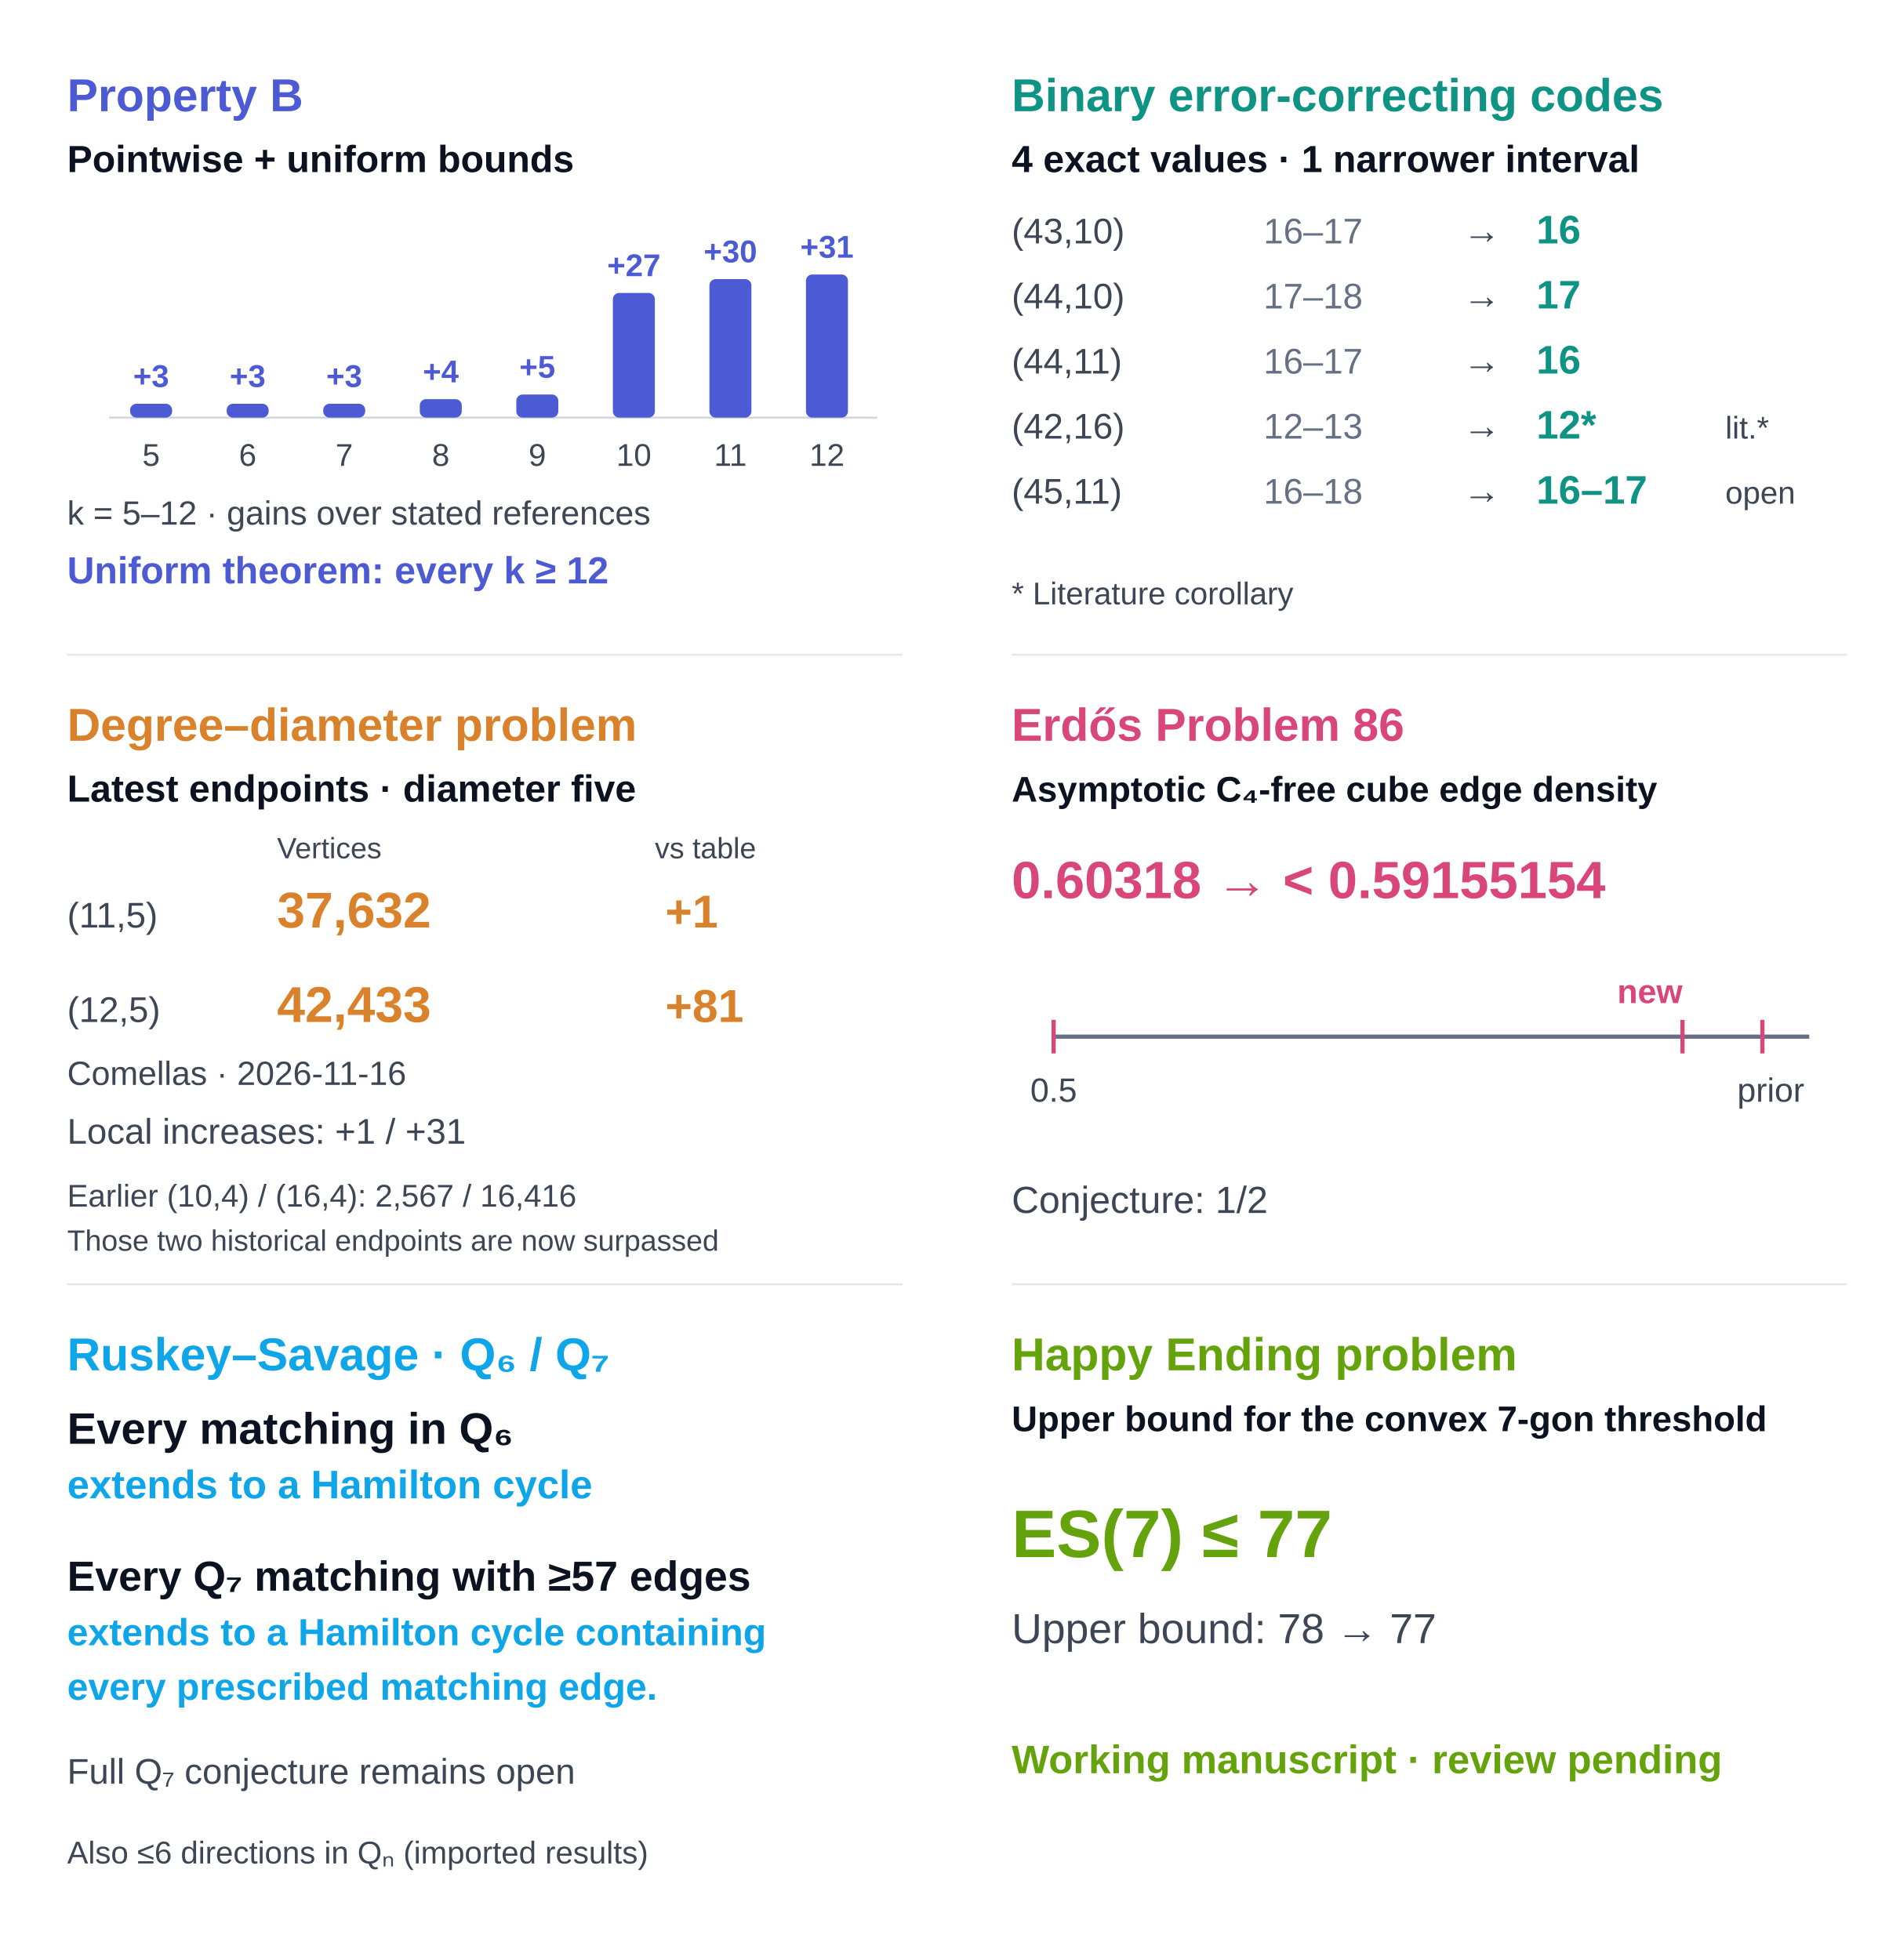
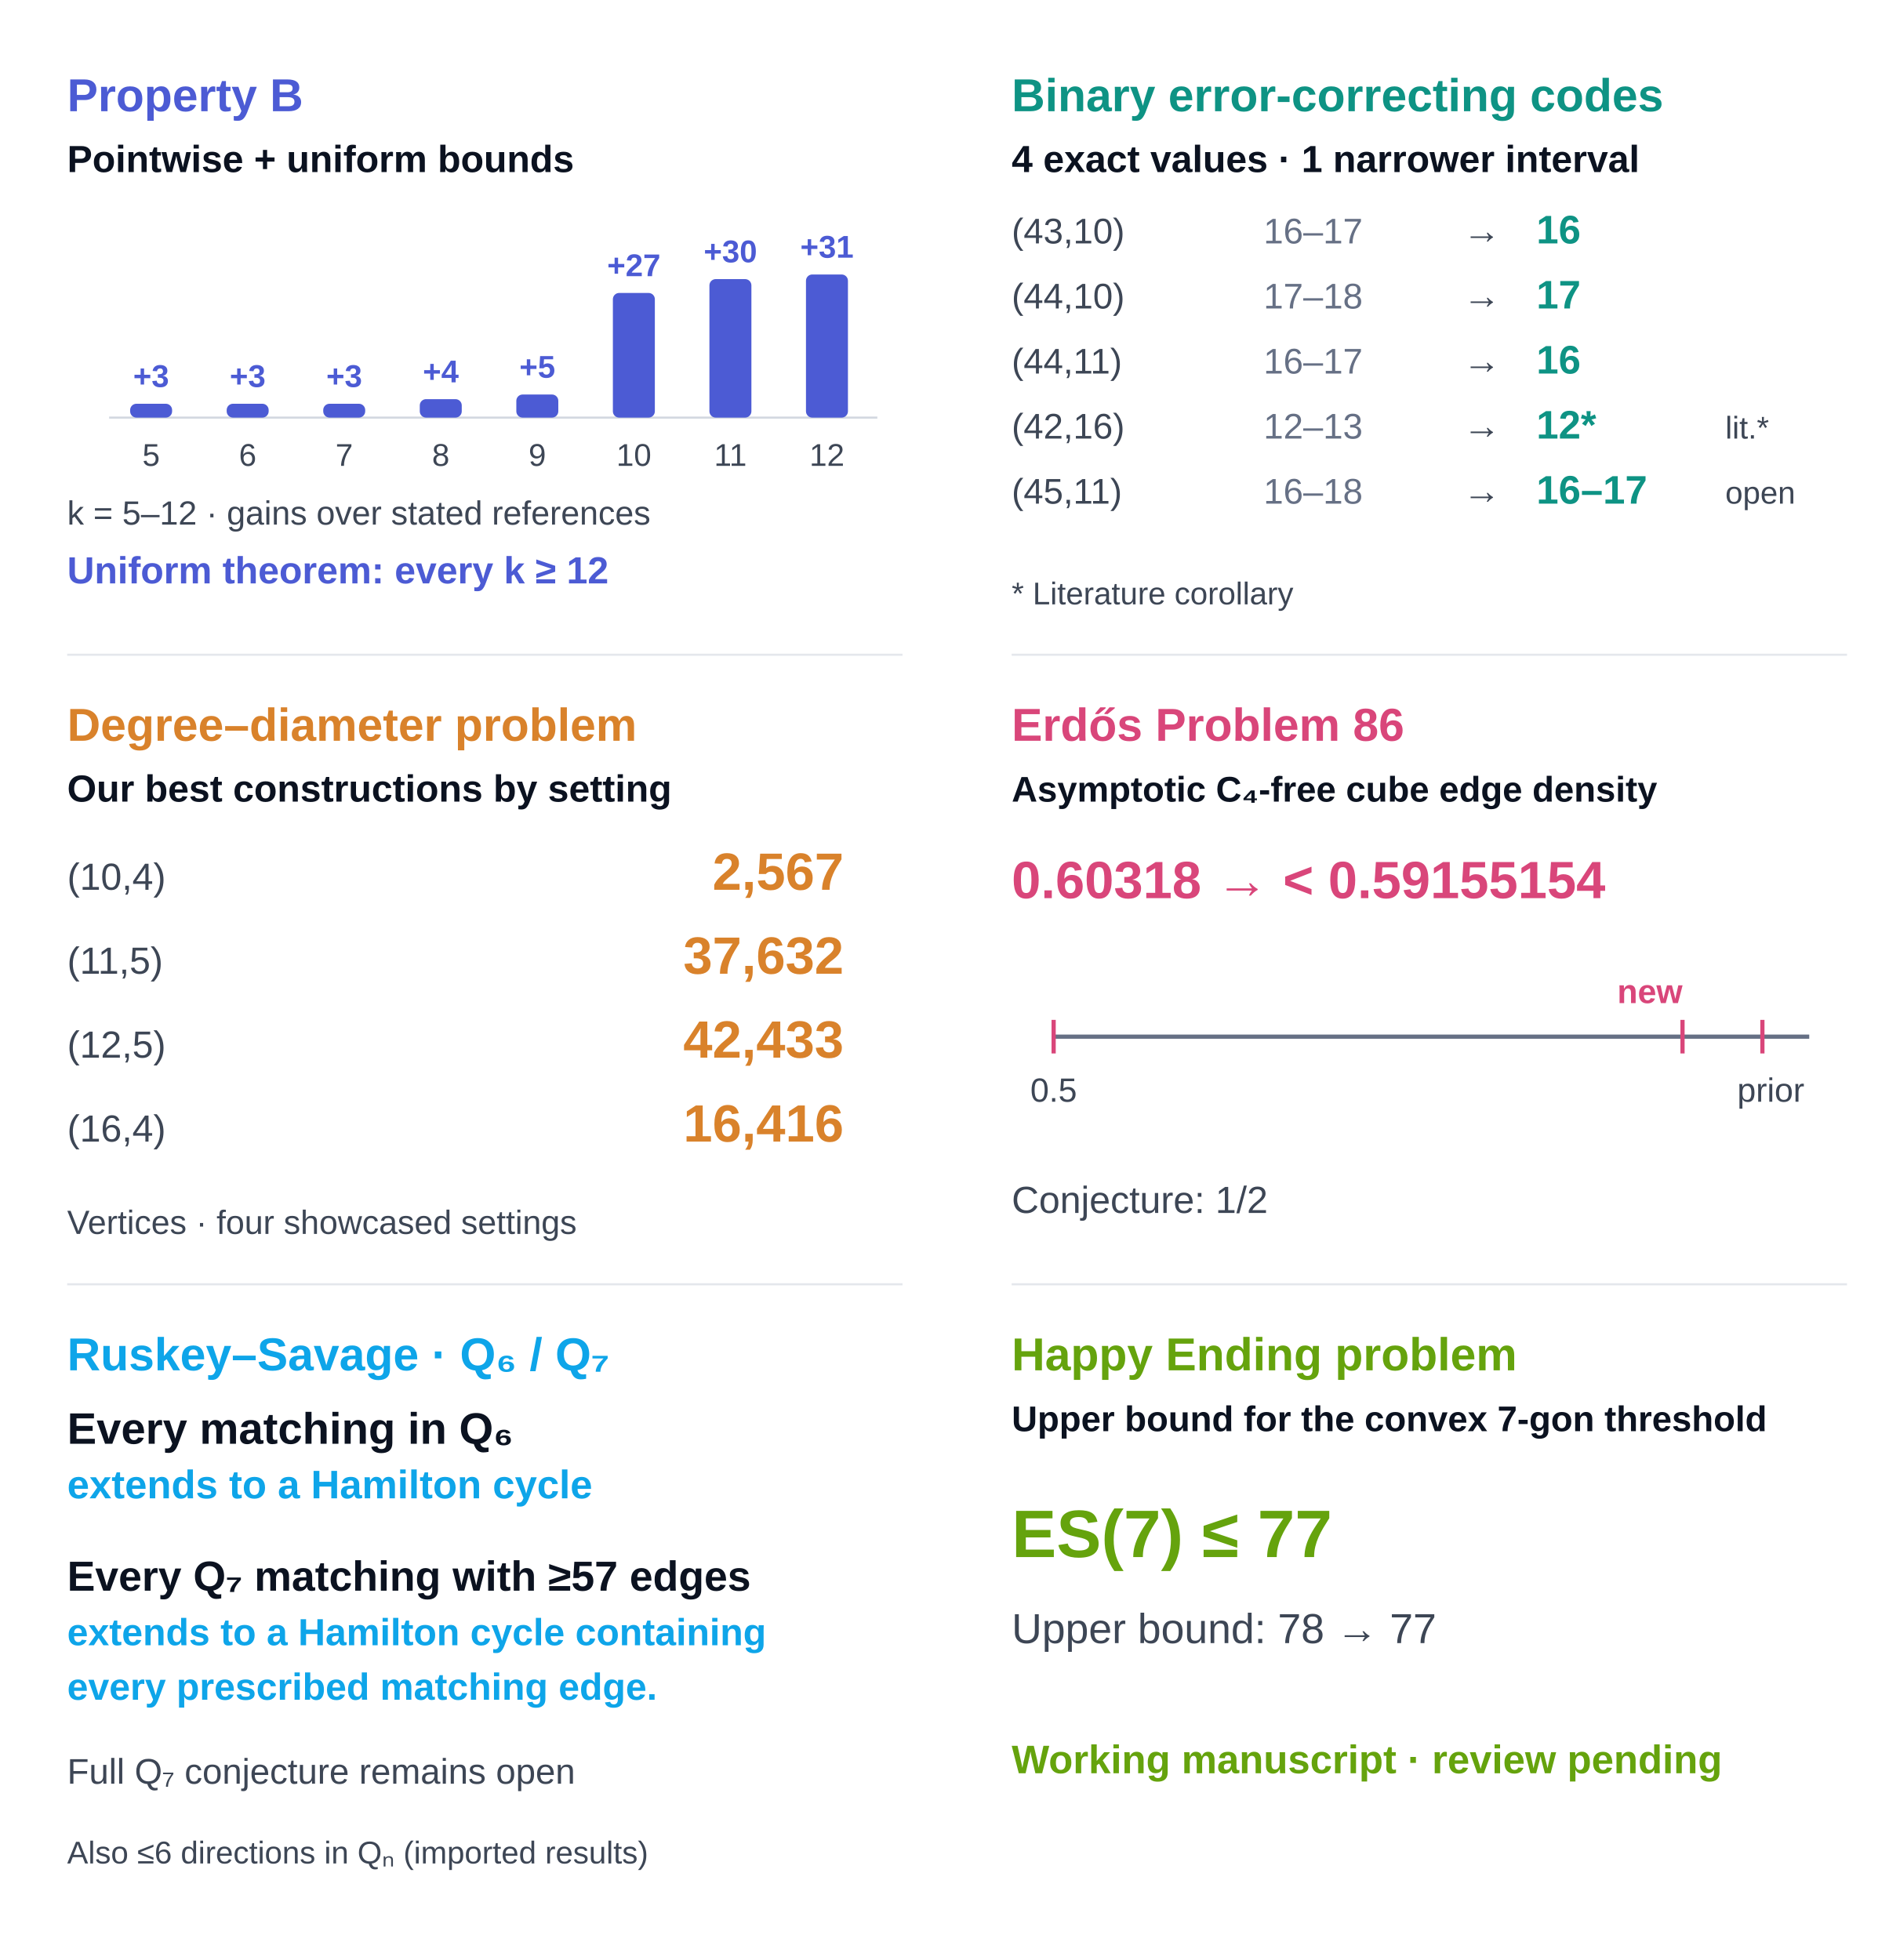
<svg xmlns="http://www.w3.org/2000/svg" width="900" height="934" viewBox="0 0 900 934" role="img">
  <rect width="900" height="934" fill="white" />
  <g font-family="Arial, PingFang SC, Microsoft YaHei, sans-serif">
    <text x="32" y="53" font-size="22" fill="#4C5BD4" font-weight="650" text-anchor="start">Property B</text>
    <text x="32" y="82" font-size="18" fill="#0B1220" font-weight="550" text-anchor="start">Pointwise + uniform bounds</text>
    <line x1="52" y1="199" x2="418" y2="199" stroke="#D3D8E0" stroke-width="1" />
    <rect x="62" y="192.4" width="20" height="6.6" rx="3" fill="#4C5BD4" />
    <text x="72" y="184.4" font-size="15" fill="#4C5BD4" font-weight="600" text-anchor="middle">+3</text>
    <text x="72" y="222" font-size="15" fill="#3D4655" font-weight="400" text-anchor="middle">5</text>
    <rect x="108" y="192.4" width="20" height="6.6" rx="3" fill="#4C5BD4" />
    <text x="118" y="184.4" font-size="15" fill="#4C5BD4" font-weight="600" text-anchor="middle">+3</text>
    <text x="118" y="222" font-size="15" fill="#3D4655" font-weight="400" text-anchor="middle">6</text>
    <rect x="154" y="192.4" width="20" height="6.6" rx="3" fill="#4C5BD4" />
    <text x="164" y="184.4" font-size="15" fill="#4C5BD4" font-weight="600" text-anchor="middle">+3</text>
    <text x="164" y="222" font-size="15" fill="#3D4655" font-weight="400" text-anchor="middle">7</text>
    <rect x="200" y="190.2" width="20" height="8.8" rx="3" fill="#4C5BD4" />
    <text x="210" y="182.2" font-size="15" fill="#4C5BD4" font-weight="600" text-anchor="middle">+4</text>
    <text x="210" y="222" font-size="15" fill="#3D4655" font-weight="400" text-anchor="middle">8</text>
    <rect x="246" y="188.0" width="20" height="11.0" rx="3" fill="#4C5BD4" />
    <text x="256" y="180.0" font-size="15" fill="#4C5BD4" font-weight="600" text-anchor="middle">+5</text>
    <text x="256" y="222" font-size="15" fill="#3D4655" font-weight="400" text-anchor="middle">9</text>
    <rect x="292" y="139.6" width="20" height="59.4" rx="3" fill="#4C5BD4" />
    <text x="302" y="131.6" font-size="15" fill="#4C5BD4" font-weight="600" text-anchor="middle">+27</text>
    <text x="302" y="222" font-size="15" fill="#3D4655" font-weight="400" text-anchor="middle">10</text>
    <rect x="338" y="133.0" width="20" height="66.0" rx="3" fill="#4C5BD4" />
    <text x="348" y="125.0" font-size="15" fill="#4C5BD4" font-weight="600" text-anchor="middle">+30</text>
    <text x="348" y="222" font-size="15" fill="#3D4655" font-weight="400" text-anchor="middle">11</text>
    <rect x="384" y="130.8" width="20" height="68.2" rx="3" fill="#4C5BD4" />
    <text x="394" y="122.8" font-size="15" fill="#4C5BD4" font-weight="600" text-anchor="middle">+31</text>
    <text x="394" y="222" font-size="15" fill="#3D4655" font-weight="400" text-anchor="middle">12</text>
    <text x="32" y="250" font-size="16" fill="#3D4655" font-weight="400" text-anchor="start">k = 5–12 · gains over stated references</text>
    <text x="32" y="278" font-size="18" fill="#4C5BD4" font-weight="550" text-anchor="start">Uniform theorem: every k ≥ 12</text>
    <line x1="32" y1="312" x2="430" y2="312" stroke="#E4E7EC" stroke-width="1" />
    <text x="482" y="53" font-size="22" fill="#0E9384" font-weight="650" text-anchor="start">Binary error-correcting codes</text>
    <text x="482" y="82" font-size="18" fill="#0B1220" font-weight="550" text-anchor="start">4 exact values · 1 narrower interval</text>
    <text x="482" y="116" font-size="17" fill="#3D4655" font-weight="400" text-anchor="start">(43,10)</text>
    <text x="602" y="116" font-size="17" fill="#667085" font-weight="400" text-anchor="start">16–17</text>
    <text x="697" y="116" font-size="18" fill="#3D4655" font-weight="400" text-anchor="start">→</text>
    <text x="732" y="116" font-size="19" fill="#0E9384" font-weight="650" text-anchor="start">16</text>
    <text x="822" y="116" font-size="15" fill="#3D4655" font-weight="400" text-anchor="start" />
    <text x="482" y="147" font-size="17" fill="#3D4655" font-weight="400" text-anchor="start">(44,10)</text>
    <text x="602" y="147" font-size="17" fill="#667085" font-weight="400" text-anchor="start">17–18</text>
    <text x="697" y="147" font-size="18" fill="#3D4655" font-weight="400" text-anchor="start">→</text>
    <text x="732" y="147" font-size="19" fill="#0E9384" font-weight="650" text-anchor="start">17</text>
    <text x="822" y="147" font-size="15" fill="#3D4655" font-weight="400" text-anchor="start" />
    <text x="482" y="178" font-size="17" fill="#3D4655" font-weight="400" text-anchor="start">(44,11)</text>
    <text x="602" y="178" font-size="17" fill="#667085" font-weight="400" text-anchor="start">16–17</text>
    <text x="697" y="178" font-size="18" fill="#3D4655" font-weight="400" text-anchor="start">→</text>
    <text x="732" y="178" font-size="19" fill="#0E9384" font-weight="650" text-anchor="start">16</text>
    <text x="822" y="178" font-size="15" fill="#3D4655" font-weight="400" text-anchor="start" />
    <text x="482" y="209" font-size="17" fill="#3D4655" font-weight="400" text-anchor="start">(42,16)</text>
    <text x="602" y="209" font-size="17" fill="#667085" font-weight="400" text-anchor="start">12–13</text>
    <text x="697" y="209" font-size="18" fill="#3D4655" font-weight="400" text-anchor="start">→</text>
    <text x="732" y="209" font-size="19" fill="#0E9384" font-weight="650" text-anchor="start">12*</text>
    <text x="822" y="209" font-size="15" fill="#3D4655" font-weight="400" text-anchor="start">lit.*</text>
    <text x="482" y="240" font-size="17" fill="#3D4655" font-weight="400" text-anchor="start">(45,11)</text>
    <text x="602" y="240" font-size="17" fill="#667085" font-weight="400" text-anchor="start">16–18</text>
    <text x="697" y="240" font-size="18" fill="#3D4655" font-weight="400" text-anchor="start">→</text>
    <text x="732" y="240" font-size="19" fill="#0E9384" font-weight="650" text-anchor="start">16–17</text>
    <text x="822" y="240" font-size="15" fill="#3D4655" font-weight="400" text-anchor="start">open</text>
    <text x="482" y="288" font-size="15" fill="#3D4655" font-weight="400" text-anchor="start">* Literature corollary</text>
    <line x1="482" y1="312" x2="880" y2="312" stroke="#E4E7EC" stroke-width="1" />
    <text x="32" y="353" font-size="22" fill="#D9822B" font-weight="650" text-anchor="start">Degree–diameter problem</text>
-     <text x="32" y="382" font-size="18" fill="#0B1220" font-weight="550" text-anchor="start">Latest endpoints · diameter five</text>
-     <text x="132" y="409" font-size="14" fill="#3D4655" font-weight="400" text-anchor="start">Vertices</text>
-     <text x="312" y="409" font-size="14" fill="#3D4655" font-weight="400" text-anchor="start">vs table</text>
-     <text x="32" y="442" font-size="17" fill="#3D4655" font-weight="400" text-anchor="start">(11,5)</text>
-     <text x="132" y="442" font-size="24" fill="#D9822B" font-weight="650" text-anchor="start">37,632</text>
-     <text x="317" y="442" font-size="22" fill="#D9822B" font-weight="650" text-anchor="start">+1</text>
-     <text x="32" y="487" font-size="17" fill="#3D4655" font-weight="400" text-anchor="start">(12,5)</text>
-     <text x="132" y="487" font-size="24" fill="#D9822B" font-weight="650" text-anchor="start">42,433</text>
-     <text x="317" y="487" font-size="22" fill="#D9822B" font-weight="650" text-anchor="start">+81</text>
-     <text x="32" y="517" font-size="16" fill="#3D4655" font-weight="400" text-anchor="start">Comellas · 2026-11-16</text>
-     <text x="32" y="545" font-size="17" fill="#3D4655" font-weight="400" text-anchor="start">Local increases: +1 / +31</text>
-     <text x="32" y="575" font-size="15" fill="#3D4655" font-weight="400" text-anchor="start">Earlier (10,4) / (16,4): 2,567 / 16,416</text>
-     <text x="32" y="596" font-size="14" fill="#3D4655" font-weight="400" text-anchor="start">Those two historical endpoints are now surpassed</text>
+     <text x="32" y="382" font-size="18" fill="#0B1220" font-weight="550" text-anchor="start">Our best constructions by setting</text>
+     <text x="32" y="424" font-size="18" fill="#3D4655" font-weight="400" text-anchor="start">(10,4)</text>
+     <text x="402" y="424" font-size="25" fill="#D9822B" font-weight="650" text-anchor="end">2,567</text>
+     <text x="32" y="464" font-size="18" fill="#3D4655" font-weight="400" text-anchor="start">(11,5)</text>
+     <text x="402" y="464" font-size="25" fill="#D9822B" font-weight="650" text-anchor="end">37,632</text>
+     <text x="32" y="504" font-size="18" fill="#3D4655" font-weight="400" text-anchor="start">(12,5)</text>
+     <text x="402" y="504" font-size="25" fill="#D9822B" font-weight="650" text-anchor="end">42,433</text>
+     <text x="32" y="544" font-size="18" fill="#3D4655" font-weight="400" text-anchor="start">(16,4)</text>
+     <text x="402" y="544" font-size="25" fill="#D9822B" font-weight="650" text-anchor="end">16,416</text>
+     <text x="32" y="588" font-size="16" fill="#3D4655" font-weight="400" text-anchor="start">Vertices · four showcased settings</text>
    <line x1="32" y1="612" x2="430" y2="612" stroke="#E4E7EC" stroke-width="1" />
    <text x="482" y="353" font-size="22" fill="#D9467A" font-weight="650" text-anchor="start">Erdős Problem 86</text>
    <text x="482" y="382" font-size="17" fill="#0B1220" font-weight="550" text-anchor="start">Asymptotic C₄-free cube edge density</text>
    <text x="482" y="428" font-size="25" fill="#D9467A" font-weight="650" text-anchor="start">0.60318 → &lt; 0.59155154</text>
    <line x1="502.0" y1="494" x2="862.0" y2="494" stroke="#667085" stroke-width="2" />
    <line x1="502.0" y1="486" x2="502.0" y2="502" stroke="#D9467A" stroke-width="2" />
    <line x1="801.623" y1="486" x2="801.623" y2="502" stroke="#D9467A" stroke-width="2" />
    <line x1="839.68" y1="486" x2="839.68" y2="502" stroke="#D9467A" stroke-width="2" />
    <text x="502.0" y="525" font-size="16" fill="#3D4655" font-weight="400" text-anchor="middle">0.5</text>
    <text x="801.623" y="478" font-size="16" fill="#D9467A" font-weight="600" text-anchor="end">new</text>
    <text x="843.68" y="525" font-size="16" fill="#3D4655" font-weight="400" text-anchor="middle">prior</text>
    <text x="482" y="578" font-size="18" fill="#3D4655" font-weight="400" text-anchor="start">Conjecture: 1/2</text>
    <line x1="482" y1="612" x2="880" y2="612" stroke="#E4E7EC" stroke-width="1" />
    <text x="32" y="653" font-size="22" fill="#0EA5E9" font-weight="650" text-anchor="start">Ruskey–Savage · Q₆ / Q₇</text>
    <text x="32" y="688" font-size="21" fill="#0B1220" font-weight="600" text-anchor="start">Every matching in Q₆</text>
    <text x="32" y="714" font-size="19" fill="#0EA5E9" font-weight="600" text-anchor="start">extends to a Hamilton cycle</text>
    <text x="32" y="758" font-size="20" fill="#0B1220" font-weight="600" text-anchor="start">Every Q₇ matching with ≥57 edges</text>
    <text x="32" y="784" font-size="18" fill="#0EA5E9" font-weight="600" text-anchor="start">extends to a Hamilton cycle containing</text>
    <text x="32" y="810" font-size="18" fill="#0EA5E9" font-weight="600" text-anchor="start">every prescribed matching edge.</text>
    <text x="32" y="850" font-size="17" fill="#3D4655" font-weight="400" text-anchor="start">Full Q₇ conjecture remains open</text>
    <text x="32" y="888" font-size="15" fill="#3D4655" font-weight="400" text-anchor="start">Also ≤6 directions in Qₙ (imported results)</text>
    <text x="482" y="653" font-size="22" fill="#65A30D" font-weight="650" text-anchor="start">Happy Ending problem</text>
    <text x="482" y="682" font-size="17" fill="#0B1220" font-weight="550" text-anchor="start">Upper bound for the convex 7-gon threshold</text>
    <text x="482" y="742" font-size="32" fill="#65A30D" font-weight="650" text-anchor="start">ES(7) ≤ 77</text>
    <text x="482" y="783" font-size="20" fill="#3D4655" font-weight="400" text-anchor="start">Upper bound: 78 → 77</text>
    <text x="482" y="845" font-size="19" fill="#65A30D" font-weight="650" text-anchor="start">Working manuscript · review pending</text>
  </g>
</svg>
